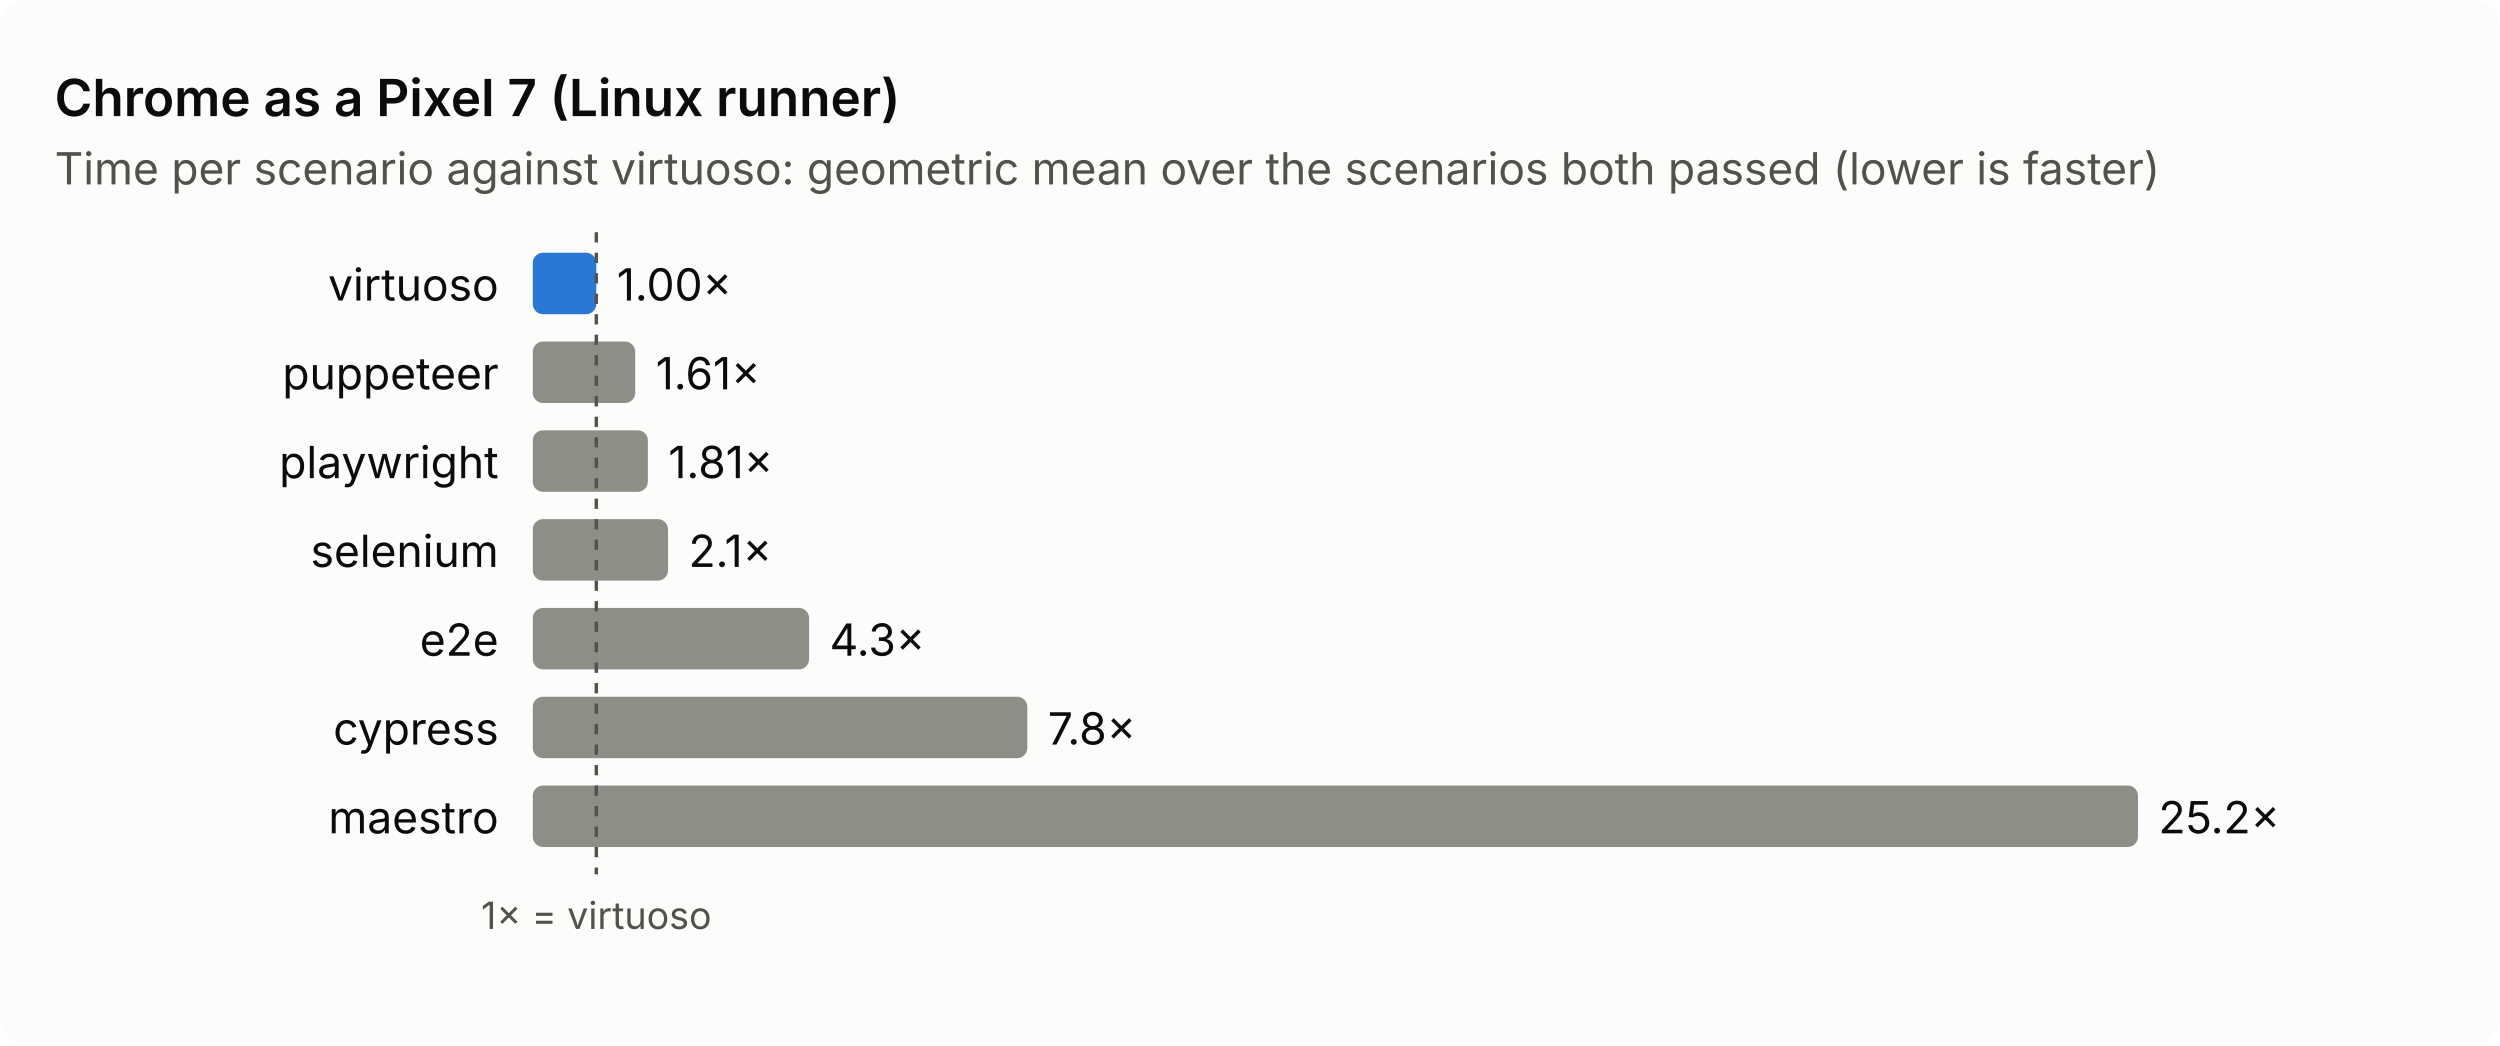
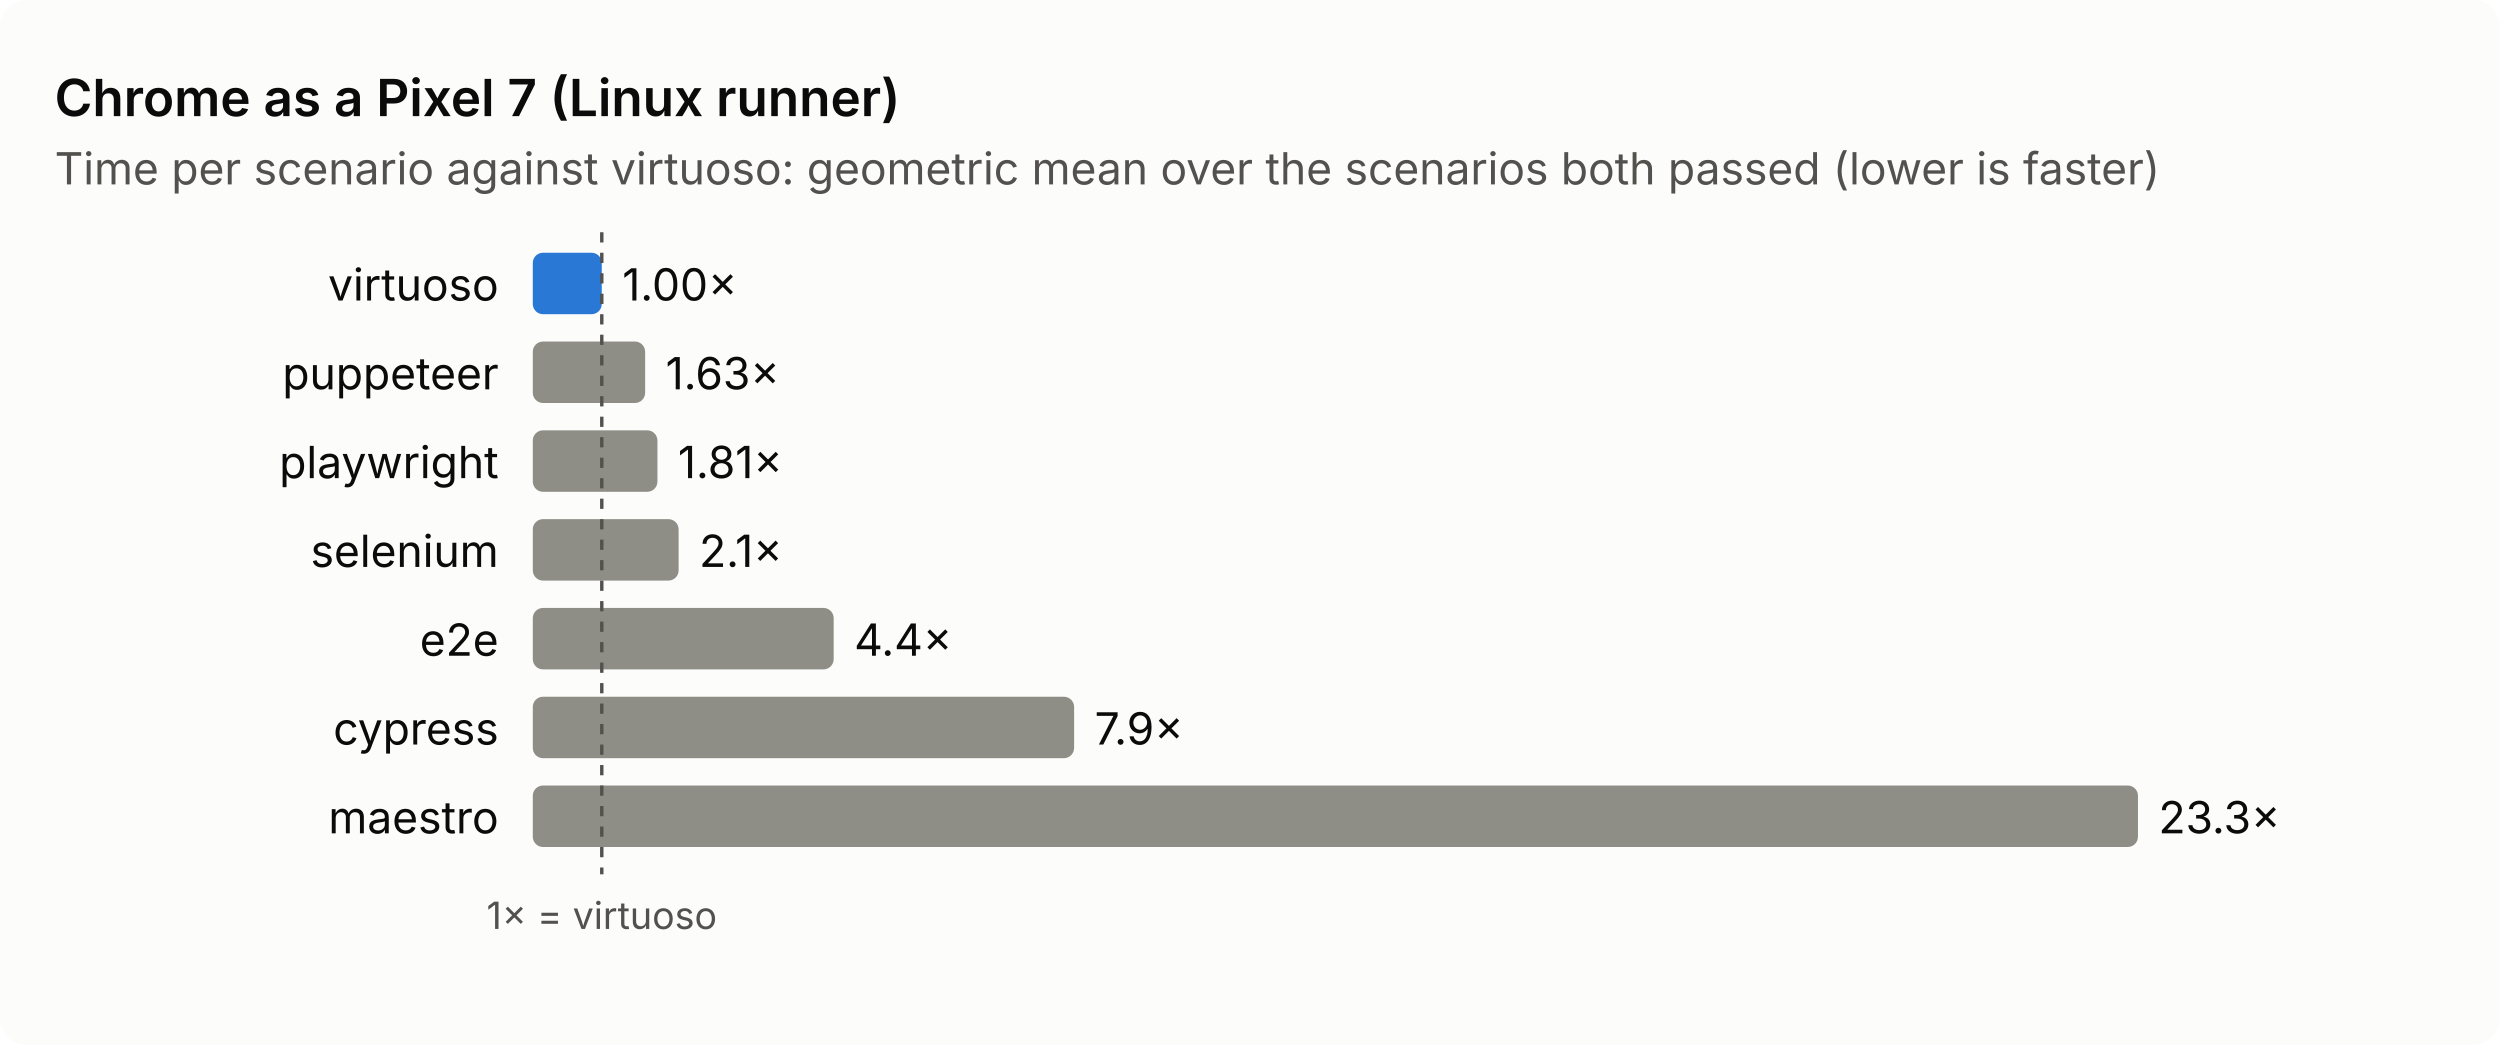
<svg xmlns="http://www.w3.org/2000/svg" viewBox="0 0 732 306" width="732" height="306" role="img" aria-label="Chrome as a Pixel 7 (Linux runner): time per scenario against virtuoso">
  <style>text{font:13px system-ui,-apple-system,'Segoe UI',sans-serif;fill:#0b0b0b}.sub,.axis{fill:#52514e}.axis{font-size:11px}.title{font-size:15px;font-weight:600}.bg{fill:#fcfcfb}.bar{fill:#8f8e86}.base{fill:#2a78d6}.ref{stroke:#52514e;stroke-dasharray:3 3}@media (prefers-color-scheme: dark){.bg{fill:#1a1a19}text{fill:#f0efec}.sub,.axis{fill:#c3c2b7}.base{fill:#3987e5}.ref{stroke:#c3c2b7}}</style>
  <rect class="bg" width="732" height="306" rx="8" />
  <text class="title" x="16" y="34.0">Chrome as a Pixel 7 (Linux runner)</text>
  <text class="sub" x="16" y="54.0">Time per scenario against virtuoso: geometric mean over the scenarios both passed (lower is faster)</text>
  <text x="146.0" y="88.0" text-anchor="end">virtuoso</text>
-   <rect class="bar base" x="156" y="74.0" width="18.6" height="18" rx="3" />
-   <text x="180.6" y="88.0">1.00×</text>
+   <rect class="bar base" x="156" y="74.0" width="20.2" height="18" rx="3" />
+   <text x="182.2" y="88.0">1.00×</text>
  <text x="146.0" y="114.0" text-anchor="end">puppeteer</text>
-   <rect class="bar" x="156" y="100.0" width="30.0" height="18" rx="3" />
-   <text x="192.0" y="114.0">1.61×</text>
+   <rect class="bar" x="156" y="100.0" width="32.9" height="18" rx="3" />
+   <text x="194.9" y="114.0">1.63×</text>
  <text x="146.0" y="140.0" text-anchor="end">playwright</text>
-   <rect class="bar" x="156" y="126.0" width="33.7" height="18" rx="3" />
-   <text x="195.7" y="140.0">1.81×</text>
+   <rect class="bar" x="156" y="126.0" width="36.5" height="18" rx="3" />
+   <text x="198.5" y="140.0">1.81×</text>
  <text x="146.0" y="166.0" text-anchor="end">selenium</text>
-   <rect class="bar" x="156" y="152.0" width="39.6" height="18" rx="3" />
-   <text x="201.6" y="166.0">2.1×</text>
+   <rect class="bar" x="156" y="152.0" width="42.7" height="18" rx="3" />
+   <text x="204.7" y="166.0">2.1×</text>
  <text x="146.0" y="192.0" text-anchor="end">e2e</text>
-   <rect class="bar" x="156" y="178.0" width="80.9" height="18" rx="3" />
-   <text x="242.9" y="192.0">4.3×</text>
+   <rect class="bar" x="156" y="178.0" width="88.1" height="18" rx="3" />
+   <text x="250.1" y="192.0">4.4×</text>
  <text x="146.0" y="218.0" text-anchor="end">cypress</text>
-   <rect class="bar" x="156" y="204.0" width="144.8" height="18" rx="3" />
-   <text x="306.8" y="218.0">7.8×</text>
+   <rect class="bar" x="156" y="204.0" width="158.5" height="18" rx="3" />
+   <text x="320.5" y="218.0">7.9×</text>
  <text x="146.0" y="244.0" text-anchor="end">maestro</text>
  <rect class="bar" x="156" y="230.0" width="470.0" height="18" rx="3" />
-   <text x="632.0" y="244.0">25.2×</text>
-   <line class="ref" x1="174.6" y1="68.0" x2="174.6" y2="256.0" />
-   <text class="axis" x="174.6" y="272.0" text-anchor="middle">1× = virtuoso</text>
+   <text x="632.0" y="244.0">23.3×</text>
+   <line class="ref" x1="176.2" y1="68.0" x2="176.2" y2="256.0" />
+   <text class="axis" x="176.2" y="272.0" text-anchor="middle">1× = virtuoso</text>
</svg>
